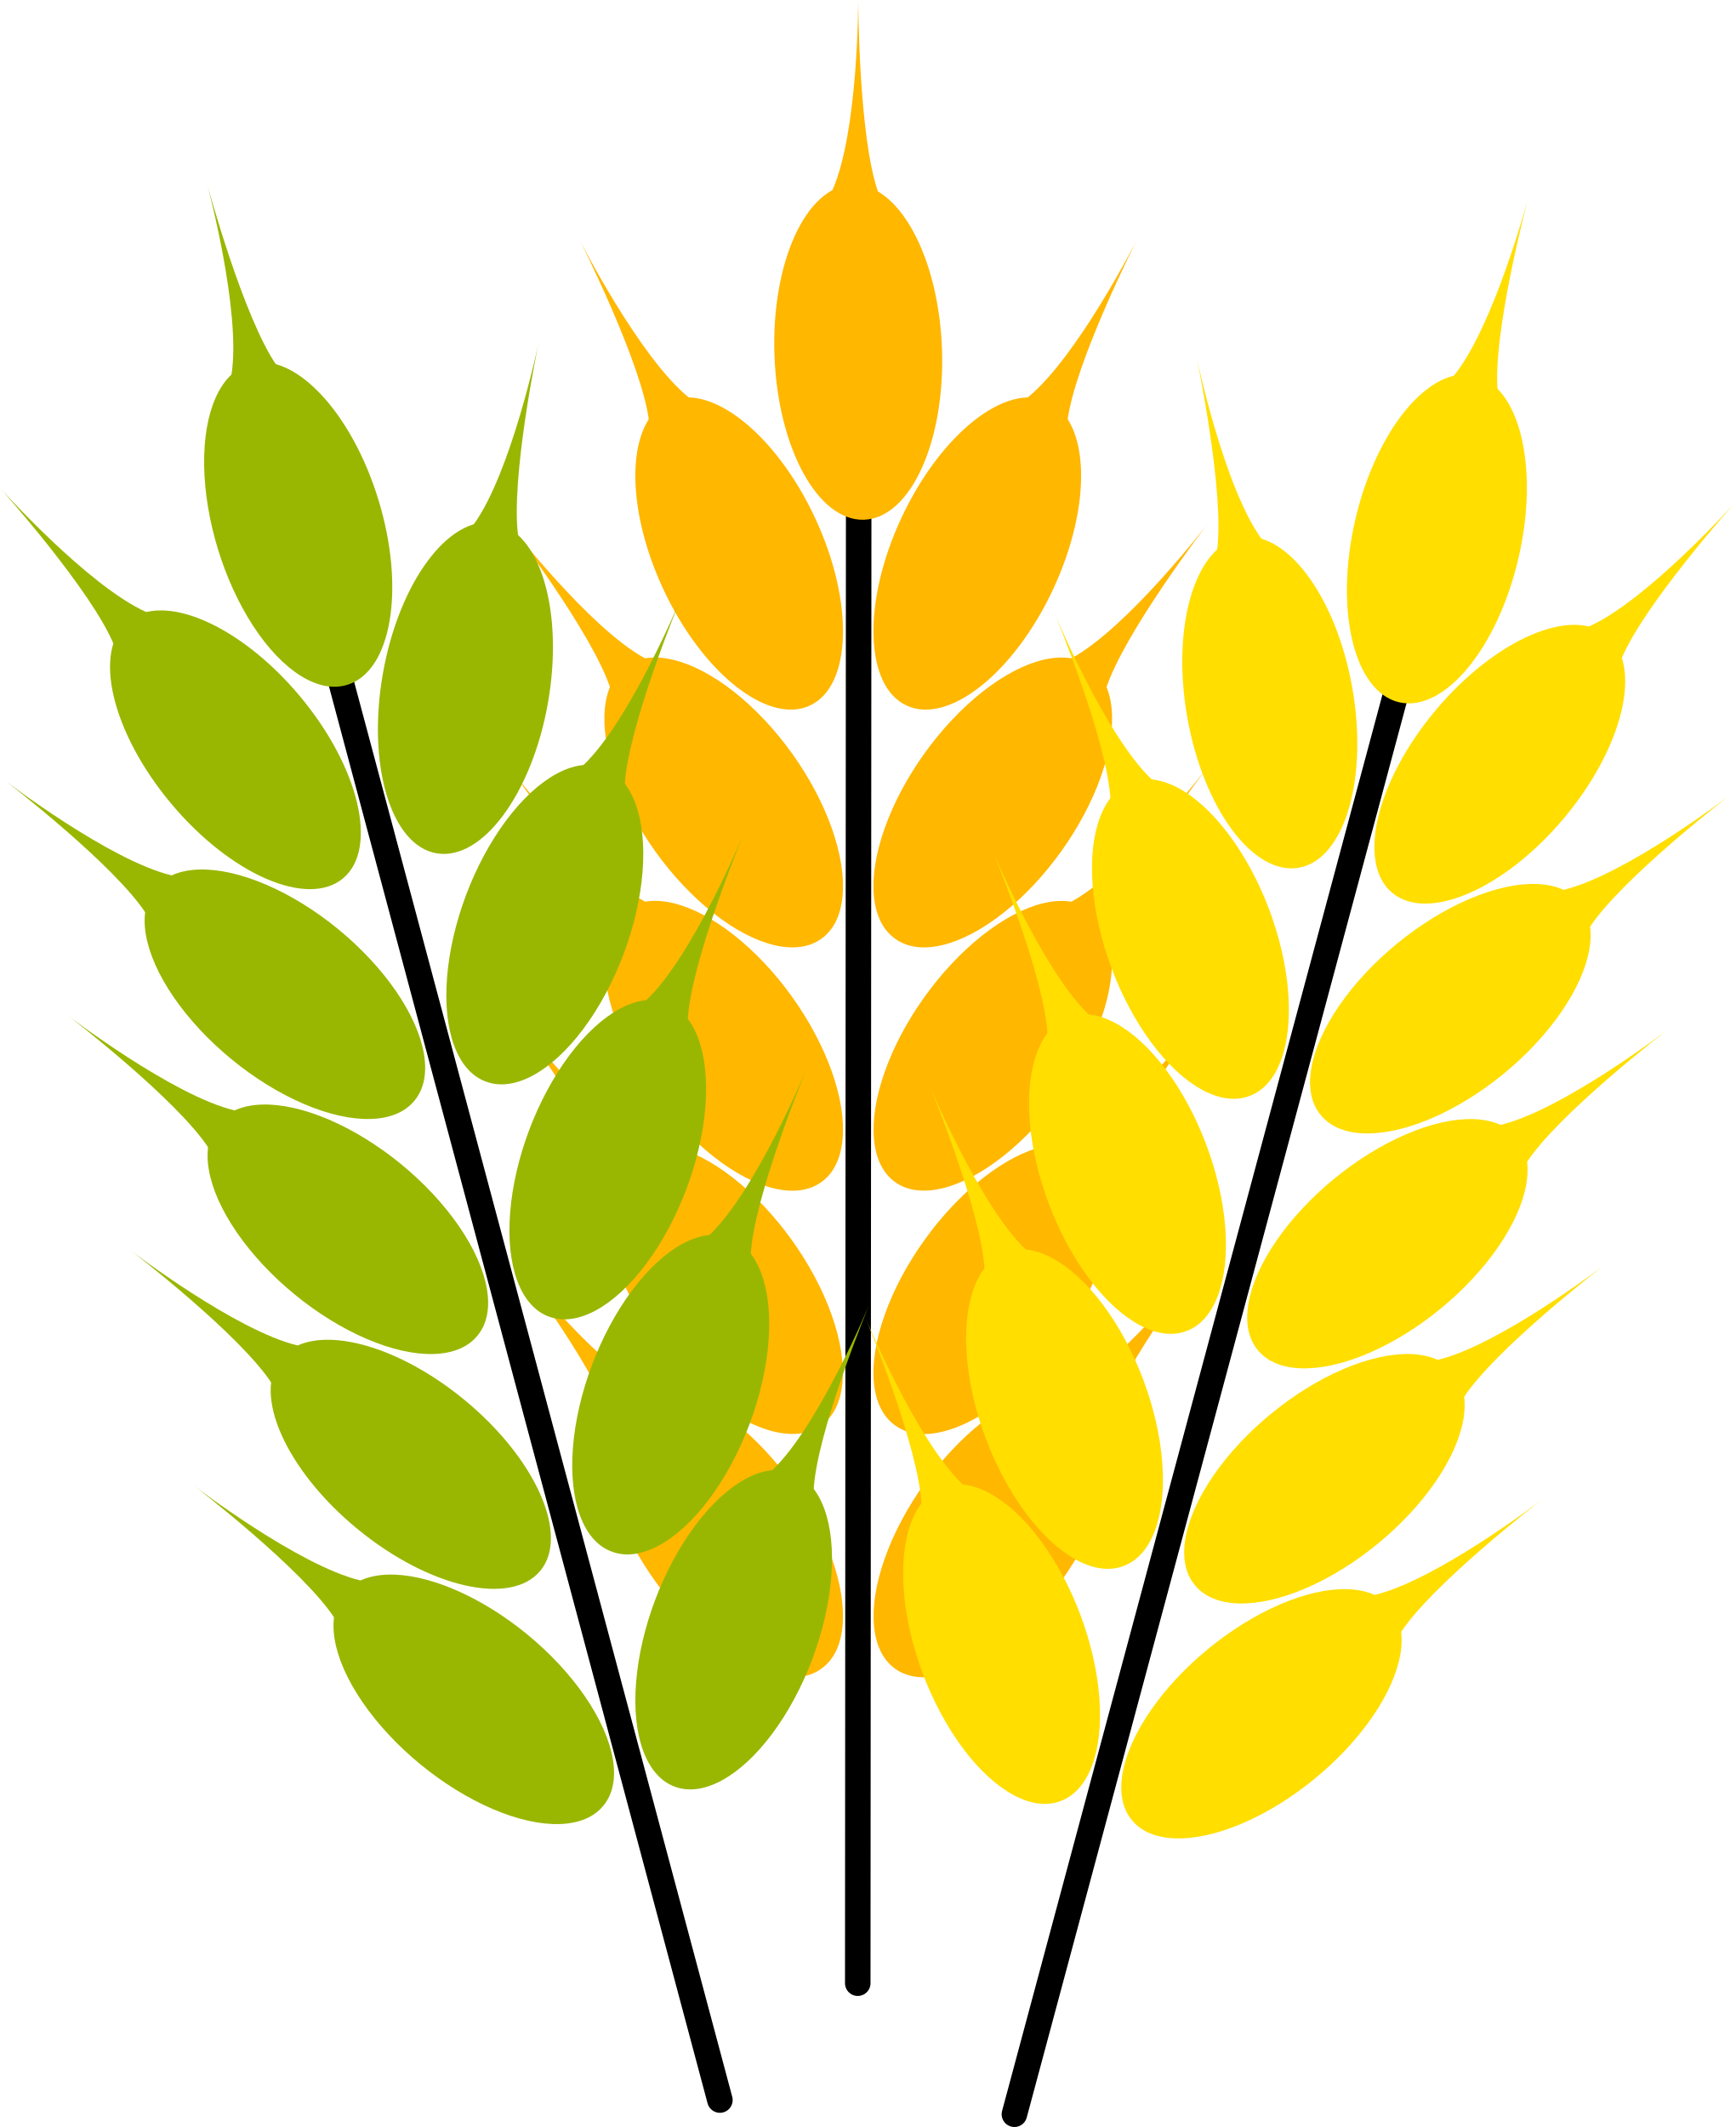
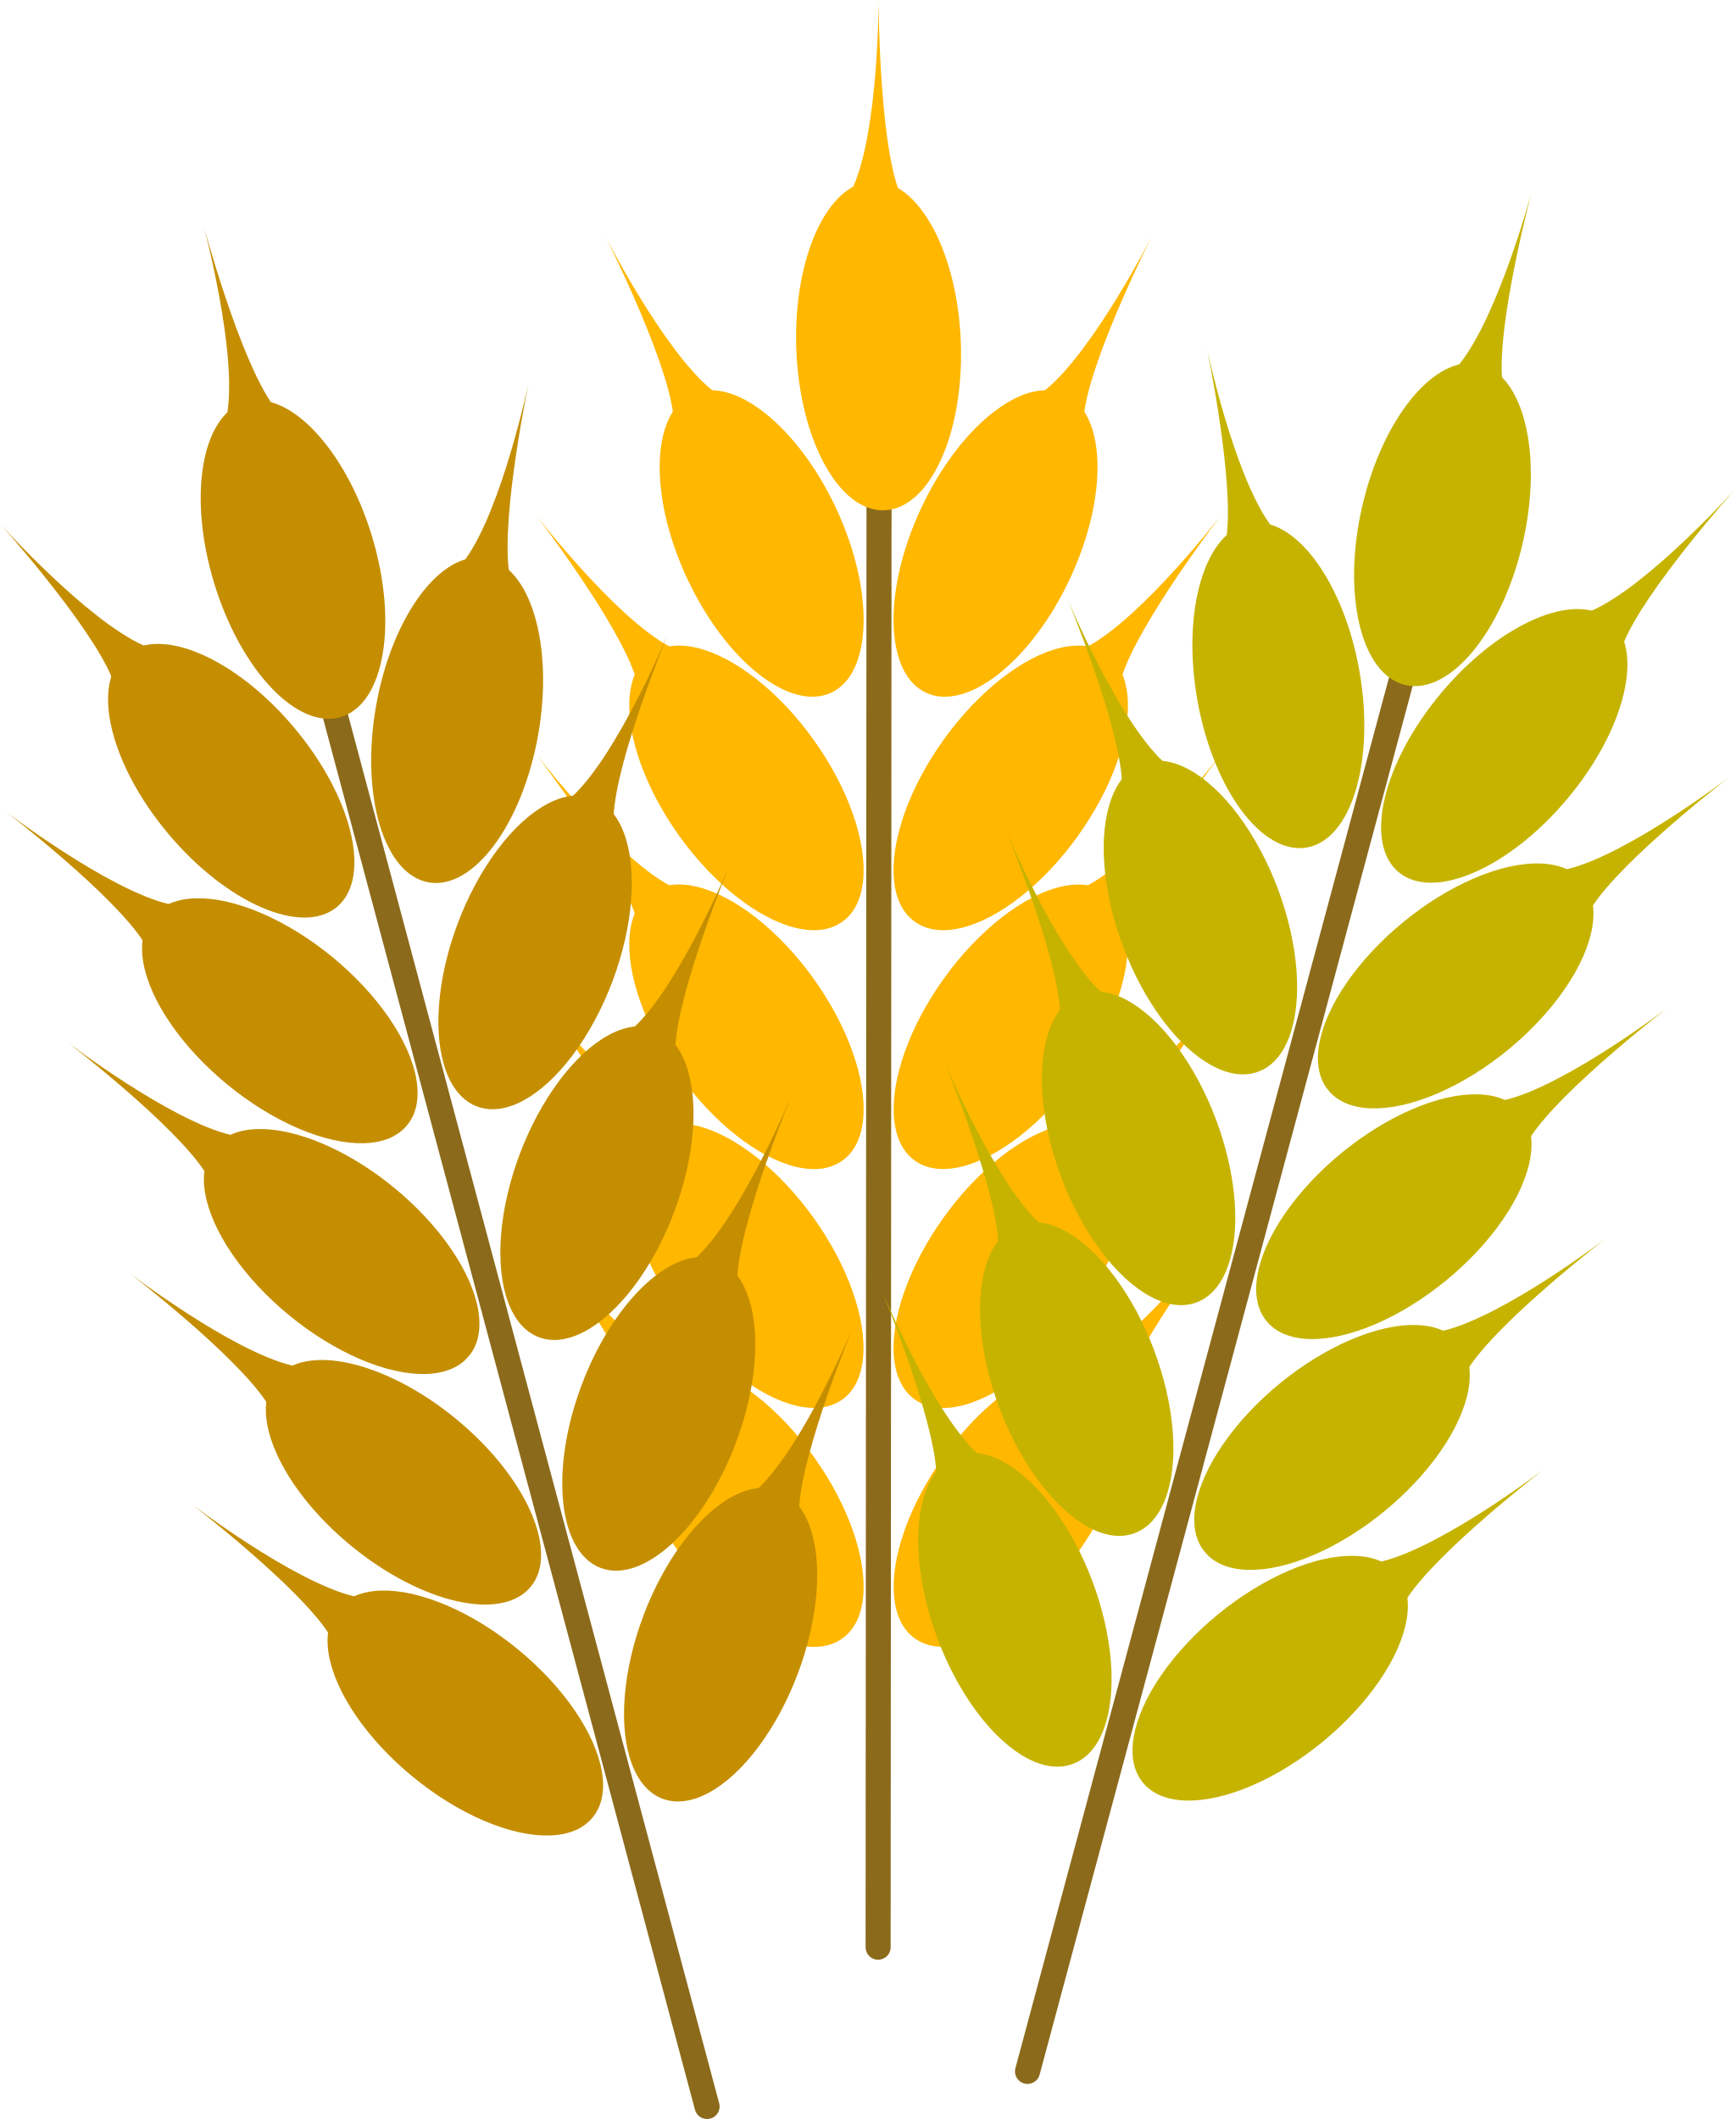
- <svg xmlns="http://www.w3.org/2000/svg" viewBox="0 0 680.237 833.589" version="1.1" id="svg22" width="680.237" height="833.589">
+ <svg xmlns="http://www.w3.org/2000/svg" viewBox="0 0 692.689 845.815" version="1.1" id="svg22" width="692.689" height="845.815">
  <defs id="defs22" />
-   <path d="m 336.622,192.211 -0.367,585.02" stroke="#000000" stroke-linecap="round" stroke-width="10" fill="none" id="path1" style="fill:#ffb700;fill-opacity:1" />
-   <path d="m 334.142,72.334 a 65.715,32.858 88 1 1 4.588,131.35 65.715,32.858 88 1 1 -4.589,-131.35 z" id="path2" style="fill:#ffb700;fill-opacity:1" />
-   <path d="m 313.389,91.747 c 0,0 9.995,-10.634 12.912,-17.175 10.22,-22.916 10.138,-74.572 10.138,-74.572 0,0 0.103,54.4 8.024,75.899 2.393,6.494 11.52,17.275 11.52,17.275 z m 114.089,360.055 a 32.857,65.715 35.641 1 1 -76.585,106.81 32.857,65.715 35.641 1 1 76.585,-106.81 z" id="path3" style="fill:#ffb700;fill-opacity:1" />
-   <path d="m 399.19,454.5 c 0,0 14.409,-2.316 20.714,-5.714 22.088,-11.904 53.57,-52.857 53.57,-52.857 0,0 -33.141,43.139 -40,65 -2.07,6.603 -1.428,20.714 -1.428,20.714 z m -153.788,-2.698 a 65.715,32.857 54.359 1 0 76.586,106.81 65.715,32.857 54.359 1 0 -76.586,-106.81 z" id="path4" style="fill:#ffb700;fill-opacity:1" />
-   <path d="m 273.691,454.5 c 0,0 -14.41,-2.316 -20.714,-5.714 -22.088,-11.904 -53.571,-52.857 -53.571,-52.857 0,0 33.142,43.139 40,65 2.071,6.603 1.428,20.714 1.428,20.714 z" id="path5" style="fill:#ffb700;fill-opacity:1" />
-   <g id="g10" style="fill:#ffb700;fill-opacity:1" transform="translate(197.4118,-2.003)">
+   <path d="m 350.853,192.211 -0.367,585.02" stroke="#000" stroke-linecap="round" stroke-width="10" fill="none" id="path1" style="fill:#7fa643;fill-opacity:0.435;stroke:#8b6a1b;stroke-opacity:1" />
+   <path d="m 348.373,72.334 a 65.715,32.858 88 1 1 4.588,131.35 65.715,32.858 88 1 1 -4.589,-131.35 z" id="path2" style="fill:#ffb700;fill-opacity:1" />
+   <path d="m 327.62,91.747 c 0,0 9.995,-10.634 12.912,-17.175 10.22,-22.916 10.138,-74.572 10.138,-74.572 0,0 0.103,54.4 8.024,75.899 2.393,6.494 11.52,17.275 11.52,17.275 z m 114.089,360.055 a 32.857,65.715 35.641 1 1 -76.585,106.81 32.857,65.715 35.641 1 1 76.585,-106.81 z" id="path3" style="fill:#ffb700;fill-opacity:1" />
+   <path d="m 413.421,454.5 c 0,0 14.409,-2.316 20.714,-5.714 22.088,-11.904 53.57,-52.857 53.57,-52.857 0,0 -33.141,43.139 -40,65 -2.07,6.603 -1.428,20.714 -1.428,20.714 z m -153.788,-2.698 a 65.715,32.857 54.359 1 0 76.586,106.81 65.715,32.857 54.359 1 0 -76.586,-106.81 z" id="path4" style="fill:#ffb700;fill-opacity:1" />
+   <path d="m 287.922,454.5 c 0,0 -14.41,-2.316 -20.714,-5.714 -22.088,-11.904 -53.571,-52.857 -53.571,-52.857 0,0 33.142,43.139 40,65 2.071,6.603 1.428,20.714 1.428,20.714 z" id="path5" style="fill:#ffb700;fill-opacity:1" />
+   <g id="g10" style="fill:#ffb700;fill-opacity:1" transform="translate(211.6433,-2.003)">
    <path d="m 230.066,549.165 a 65.715,32.857 -54.359 1 1 -76.586,106.81 65.715,32.857 -54.359 1 1 76.586,-106.81 z" id="path6" style="fill:#ffb700;fill-opacity:1" />
    <path d="m 201.777,551.863 c 0,0 14.41,-2.316 20.714,-5.714 22.088,-11.904 53.571,-52.857 53.571,-52.857 0,0 -33.142,43.139 -40,65 -2.072,6.603 -1.429,20.714 -1.429,20.714 z" id="path7" style="fill:#ffb700;fill-opacity:1" />
    <g id="g9" style="fill:#ffb700;fill-opacity:1">
      <path d="m 47.996,549.165 a 32.857,65.715 -35.641 1 0 76.585,106.81 32.857,65.715 -35.641 1 0 -76.585,-106.81 z" id="path8" style="fill:#ffb700;fill-opacity:1" />
      <path d="m 76.284,551.863 c 0,0 -14.409,-2.316 -20.714,-5.714 C 33.482,534.245 2,493.292 2,493.292 c 0,0 33.141,43.139 40,65 2.07,6.603 1.428,20.714 1.428,20.714 z" id="path9" style="fill:#ffb700;fill-opacity:1" />
    </g>
  </g>
-   <g id="g14" style="fill:#ffb700;fill-opacity:1" transform="translate(197.4118,-2.003)">
+   <g id="g14" style="fill:#ffb700;fill-opacity:1" transform="translate(211.6433,-2.003)">
    <path d="m 230.066,358.448 a 65.715,32.857 -54.359 1 1 -76.586,106.81 65.715,32.857 -54.359 1 1 76.586,-106.81 z" id="path10" style="fill:#ffb700;fill-opacity:1" />
    <path d="m 201.777,361.146 c 0,0 14.41,-2.317 20.714,-5.715 22.088,-11.904 53.571,-52.857 53.571,-52.857 0,0 -33.142,43.14 -40,65 -2.072,6.604 -1.429,20.714 -1.429,20.714 z" id="path11" style="fill:#ffb700;fill-opacity:1" />
    <g id="g13" style="fill:#ffb700;fill-opacity:1">
      <path d="m 47.996,358.448 a 32.857,65.715 -35.641 1 0 76.585,106.81 32.857,65.715 -35.641 1 0 -76.585,-106.81 z" id="path12" style="fill:#ffb700;fill-opacity:1" />
      <path d="m 76.284,361.146 c 0,0 -14.409,-2.317 -20.714,-5.715 C 33.482,343.527 2,302.574 2,302.574 c 0,0 33.141,43.14 40,65 2.07,6.604 1.428,20.714 1.428,20.714 z" id="path13" style="fill:#ffb700;fill-opacity:1" />
    </g>
  </g>
-   <g id="g18" style="fill:#ffb700;fill-opacity:1" transform="translate(197.4118,-2.003)">
+   <g id="g18" style="fill:#ffb700;fill-opacity:1" transform="translate(211.6433,-2.003)">
    <path d="M 230.066,263.09 A 65.715,32.857 -54.359 1 1 153.481,369.9 65.715,32.857 -54.359 1 1 230.066,263.09 Z" id="path14" style="fill:#ffb700;fill-opacity:1" />
    <path d="m 201.778,265.787 c 0,0 14.409,-2.316 20.714,-5.714 22.088,-11.904 53.57,-52.857 53.57,-52.857 0,0 -33.142,43.139 -40,65 -2.071,6.604 -1.428,20.714 -1.428,20.714 z" id="path15" style="fill:#ffb700;fill-opacity:1" />
    <g id="g17" style="fill:#ffb700;fill-opacity:1">
      <path d="M 47.997,263.09 A 32.857,65.715 -35.641 1 0 124.582,369.9 32.857,65.715 -35.641 1 0 47.997,263.09 Z" id="path16" style="fill:#ffb700;fill-opacity:1" />
      <path d="m 76.286,265.787 c 0,0 -14.41,-2.316 -20.714,-5.714 C 33.484,248.169 2,207.216 2,207.216 c 0,0 33.142,43.139 40,65 2.071,6.604 1.428,20.714 1.428,20.714 z" id="path17" style="fill:#ffb700;fill-opacity:1" />
    </g>
  </g>
-   <g id="g22" style="fill:#ffb700;fill-opacity:1" transform="translate(197.4118,-2.003)">
+   <g id="g22" style="fill:#ffb700;fill-opacity:1" transform="translate(211.6433,-2.003)">
    <path d="M 213.44,159.356 A 65.715,32.858 -65.033 1 1 157.963,278.504 65.715,32.858 -65.033 1 1 213.441,159.356 Z" id="path18" style="fill:#ffb700;fill-opacity:1" />
    <path d="m 186.141,167.247 c 0,0 13.73,-4.945 19.297,-9.452 19.501,-15.79 42.854,-61.865 42.854,-61.865 0,0 -24.578,48.531 -27.268,71.284 -0.813,6.874 2.433,20.62 2.433,20.62 z" id="path19" style="fill:#ffb700;fill-opacity:1" />
    <g id="g21" style="fill:#ffb700;fill-opacity:1">
      <path d="M 64.617,159.356 A 32.858,65.715 -24.967 1 0 120.094,278.504 32.858,65.715 -24.967 1 0 64.617,159.356 Z" id="path20" style="fill:#ffb700;fill-opacity:1" />
      <path d="m 91.917,167.247 c 0,0 -13.73,-4.945 -19.297,-9.452 C 53.119,142.005 29.765,95.93 29.765,95.93 c 0,0 24.579,48.531 27.27,71.284 0.812,6.874 -2.434,20.62 -2.434,20.62 z" id="path21" style="fill:#ffb700;fill-opacity:1" />
    </g>
  </g>
-   <path d="M 549.434,263.598 397.665,828.589" stroke="#000000" stroke-linecap="round" stroke-width="10" fill="none" id="path1-7" style="display:inline;fill:#ffde00;fill-opacity:1" />
-   <path d="M 578.065,147.164 A 32.858,65.715 13 1 1 548.5,275.226 32.858,65.715 13 1 1 578.064,147.163 Z" id="path2-9" style="fill:#ffde00;fill-opacity:1" />
-   <path d="m 552.994,160.544 c 0,0 12.407,-7.685 16.917,-13.248 15.803,-19.49 29.093,-69.407 29.093,-69.407 0,0 -13.98,52.573 -11.894,75.39 0.631,6.892 6.656,19.668 6.656,19.668 z m 17.012,377.315 a 32.857,65.715 50.641 1 1 -101.62,83.349 32.857,65.715 50.641 1 1 101.62,-83.349 z" id="path3-3" style="fill:#ffde00;fill-opacity:1" />
-   <path d="m 541.984,533.143 c 0,0 14.517,1.492 21.487,-0.158 24.416,-5.782 65.425,-37.191 65.425,-37.191 0,0 -43.177,33.092 -55.46,52.432 -3.708,5.842 -6.741,19.639 -6.741,19.639 z M 394.135,490.734 a 65.715,32.857 69.359 1 0 46.332,122.992 65.715,32.857 69.359 1 0 -46.332,-122.992 z" id="path4-8" style="fill:#ffde00;fill-opacity:1" />
-   <path d="m 420.762,500.662 c 0,0 -13.32,-5.967 -18.529,-10.88 -18.254,-17.215 -38.065,-64.921 -38.065,-64.921 0,0 20.848,50.247 21.814,73.138 0.291,6.914 -3.982,20.378 -3.982,20.378 z" id="path5-0" style="fill:#ffde00;fill-opacity:1" />
-   <g id="g10-2" transform="rotate(15,80.81049,1786.885)" style="fill:#ffde00;fill-opacity:1">
-     <path d="m 230.066,549.165 a 65.715,32.857 -54.359 1 1 -76.586,106.81 65.715,32.857 -54.359 1 1 76.586,-106.81 z" id="path6-4" style="fill:#ffde00;fill-opacity:1" />
-     <path d="m 201.777,551.863 c 0,0 14.41,-2.316 20.714,-5.714 22.088,-11.904 53.571,-52.857 53.571,-52.857 0,0 -33.142,43.139 -40,65 -2.072,6.603 -1.429,20.714 -1.429,20.714 z" id="path7-8" style="fill:#ffde00;fill-opacity:1" />
-     <g id="g9-3" style="fill:#ffde00;fill-opacity:1">
-       <path d="m 47.996,549.165 a 32.857,65.715 -35.641 1 0 76.585,106.81 32.857,65.715 -35.641 1 0 -76.585,-106.81 z" id="path8-9" style="fill:#ffde00;fill-opacity:1" />
-       <path d="m 76.284,551.863 c 0,0 -14.409,-2.316 -20.714,-5.714 C 33.482,534.245 2,493.292 2,493.292 c 0,0 33.141,43.139 40,65 2.07,6.603 1.428,20.714 1.428,20.714 z" id="path9-0" style="fill:#ffde00;fill-opacity:1" />
+   <path d="M 561.886,261.819 410.117,826.81" stroke="#000000" stroke-linecap="round" stroke-width="10" fill="none" id="path1-7" style="display:inline;fill:#7fa643;fill-opacity:0.435;stroke:#8b6a1b;stroke-opacity:1" />
+   <path d="M 590.517,145.385 A 32.858,65.715 13 1 1 560.953,273.447 32.858,65.715 13 1 1 590.516,145.384 Z" id="path2-9" style="fill:#c6b300;fill-opacity:1" />
+   <path d="m 565.447,158.765 c 0,0 12.407,-7.685 16.917,-13.248 15.803,-19.49 29.093,-69.407 29.093,-69.407 0,0 -13.98,52.573 -11.894,75.39 0.631,6.892 6.656,19.668 6.656,19.668 z m 17.012,377.315 a 32.857,65.715 50.641 1 1 -101.62,83.349 32.857,65.715 50.641 1 1 101.62,-83.349 z" id="path3-3" style="fill:#c6b300;fill-opacity:1" />
+   <path d="m 554.437,531.364 c 0,0 14.517,1.492 21.487,-0.158 24.416,-5.782 65.425,-37.191 65.425,-37.191 0,0 -43.177,33.092 -55.46,52.432 -3.708,5.842 -6.741,19.639 -6.741,19.639 z M 406.587,488.955 a 65.715,32.857 69.359 1 0 46.332,122.992 65.715,32.857 69.359 1 0 -46.332,-122.992 z" id="path4-8" style="fill:#c6b300;fill-opacity:1" />
+   <path d="m 433.214,498.883 c 0,0 -13.32,-5.967 -18.529,-10.88 -18.254,-17.215 -38.065,-64.921 -38.065,-64.921 0,0 20.848,50.247 21.814,73.138 0.291,6.914 -3.982,20.378 -3.982,20.378 z" id="path5-0" style="fill:#c6b300;fill-opacity:1" />
+   <g id="g10-2" transform="rotate(15,93.79296,1833.289)" style="fill:#c6b300;fill-opacity:1">
+     <path d="m 230.066,549.165 a 65.715,32.857 -54.359 1 1 -76.586,106.81 65.715,32.857 -54.359 1 1 76.586,-106.81 z" id="path6-4" style="fill:#c6b300;fill-opacity:1" />
+     <path d="m 201.777,551.863 c 0,0 14.41,-2.316 20.714,-5.714 22.088,-11.904 53.571,-52.857 53.571,-52.857 0,0 -33.142,43.139 -40,65 -2.072,6.603 -1.429,20.714 -1.429,20.714 z" id="path7-8" style="fill:#c6b300;fill-opacity:1" />
+     <g id="g9-3" style="fill:#c6b300;fill-opacity:1">
+       <path d="m 47.996,549.165 a 32.857,65.715 -35.641 1 0 76.585,106.81 32.857,65.715 -35.641 1 0 -76.585,-106.81 z" id="path8-9" style="fill:#c6b300;fill-opacity:1" />
+       <path d="m 76.284,551.863 c 0,0 -14.409,-2.316 -20.714,-5.714 C 33.482,534.245 2,493.292 2,493.292 c 0,0 33.141,43.139 40,65 2.07,6.603 1.428,20.714 1.428,20.714 z" id="path9-0" style="fill:#c6b300;fill-opacity:1" />
    </g>
  </g>
-   <g id="g14-5" transform="rotate(15,80.81049,1786.885)" style="fill:#ffde00;fill-opacity:1">
-     <path d="m 230.066,358.448 a 65.715,32.857 -54.359 1 1 -76.586,106.81 65.715,32.857 -54.359 1 1 76.586,-106.81 z" id="path10-2" style="fill:#ffde00;fill-opacity:1" />
-     <path d="m 201.777,361.146 c 0,0 14.41,-2.317 20.714,-5.715 22.088,-11.904 53.571,-52.857 53.571,-52.857 0,0 -33.142,43.14 -40,65 -2.072,6.604 -1.429,20.714 -1.429,20.714 z" id="path11-2" style="fill:#ffde00;fill-opacity:1" />
-     <g id="g13-7" style="fill:#ffde00;fill-opacity:1">
-       <path d="m 47.996,358.448 a 32.857,65.715 -35.641 1 0 76.585,106.81 32.857,65.715 -35.641 1 0 -76.585,-106.81 z" id="path12-3" style="fill:#ffde00;fill-opacity:1" />
-       <path d="m 76.284,361.146 c 0,0 -14.409,-2.317 -20.714,-5.715 C 33.482,343.527 2,302.574 2,302.574 c 0,0 33.141,43.14 40,65 2.07,6.604 1.428,20.714 1.428,20.714 z" id="path13-7" style="fill:#ffde00;fill-opacity:1" />
+   <g id="g14-5" transform="rotate(15,93.79296,1833.289)" style="fill:#c6b300;fill-opacity:1">
+     <path d="m 230.066,358.448 a 65.715,32.857 -54.359 1 1 -76.586,106.81 65.715,32.857 -54.359 1 1 76.586,-106.81 z" id="path10-2" style="fill:#c6b300;fill-opacity:1" />
+     <path d="m 201.777,361.146 c 0,0 14.41,-2.317 20.714,-5.715 22.088,-11.904 53.571,-52.857 53.571,-52.857 0,0 -33.142,43.14 -40,65 -2.072,6.604 -1.429,20.714 -1.429,20.714 z" id="path11-2" style="fill:#c6b300;fill-opacity:1" />
+     <g id="g13-7" style="fill:#c6b300;fill-opacity:1">
+       <path d="m 47.996,358.448 a 32.857,65.715 -35.641 1 0 76.585,106.81 32.857,65.715 -35.641 1 0 -76.585,-106.81 z" id="path12-3" style="fill:#c6b300;fill-opacity:1" />
+       <path d="m 76.284,361.146 c 0,0 -14.409,-2.317 -20.714,-5.715 C 33.482,343.527 2,302.574 2,302.574 c 0,0 33.141,43.14 40,65 2.07,6.604 1.428,20.714 1.428,20.714 z" id="path13-7" style="fill:#c6b300;fill-opacity:1" />
    </g>
  </g>
-   <g id="g18-9" transform="rotate(15,80.81049,1786.885)" style="fill:#ffde00;fill-opacity:1">
-     <path d="M 230.066,263.09 A 65.715,32.857 -54.359 1 1 153.481,369.9 65.715,32.857 -54.359 1 1 230.066,263.09 Z" id="path14-0" style="fill:#ffde00;fill-opacity:1" />
-     <path d="m 201.778,265.787 c 0,0 14.409,-2.316 20.714,-5.714 22.088,-11.904 53.57,-52.857 53.57,-52.857 0,0 -33.142,43.139 -40,65 -2.071,6.604 -1.428,20.714 -1.428,20.714 z" id="path15-2" style="fill:#ffde00;fill-opacity:1" />
-     <g id="g17-3" style="fill:#ffde00;fill-opacity:1">
-       <path d="M 47.997,263.09 A 32.857,65.715 -35.641 1 0 124.582,369.9 32.857,65.715 -35.641 1 0 47.997,263.09 Z" id="path16-9" style="fill:#ffde00;fill-opacity:1" />
-       <path d="m 76.286,265.787 c 0,0 -14.41,-2.316 -20.714,-5.714 C 33.484,248.169 2,207.216 2,207.216 c 0,0 33.142,43.139 40,65 2.071,6.604 1.428,20.714 1.428,20.714 z" id="path17-9" style="fill:#ffde00;fill-opacity:1" />
+   <g id="g18-9" transform="rotate(15,93.79296,1833.289)" style="fill:#c6b300;fill-opacity:1">
+     <path d="M 230.066,263.09 A 65.715,32.857 -54.359 1 1 153.481,369.9 65.715,32.857 -54.359 1 1 230.066,263.09 Z" id="path14-0" style="fill:#c6b300;fill-opacity:1" />
+     <path d="m 201.778,265.787 c 0,0 14.409,-2.316 20.714,-5.714 22.088,-11.904 53.57,-52.857 53.57,-52.857 0,0 -33.142,43.139 -40,65 -2.071,6.604 -1.428,20.714 -1.428,20.714 z" id="path15-2" style="fill:#c6b300;fill-opacity:1" />
+     <g id="g17-3" style="fill:#c6b300;fill-opacity:1">
+       <path d="M 47.997,263.09 A 32.857,65.715 -35.641 1 0 124.582,369.9 32.857,65.715 -35.641 1 0 47.997,263.09 Z" id="path16-9" style="fill:#c6b300;fill-opacity:1" />
+       <path d="m 76.286,265.787 c 0,0 -14.41,-2.316 -20.714,-5.714 C 33.484,248.169 2,207.216 2,207.216 c 0,0 33.142,43.139 40,65 2.071,6.604 1.428,20.714 1.428,20.714 z" id="path17-9" style="fill:#c6b300;fill-opacity:1" />
    </g>
  </g>
-   <g id="g22-7" transform="rotate(15,80.81049,1786.885)" style="fill:#ffde00;fill-opacity:1">
-     <path d="M 213.44,159.356 A 65.715,32.858 -65.033 1 1 157.963,278.504 65.715,32.858 -65.033 1 1 213.441,159.356 Z" id="path18-0" style="fill:#ffde00;fill-opacity:1" />
-     <path d="m 186.141,167.247 c 0,0 13.73,-4.945 19.297,-9.452 19.501,-15.79 42.854,-61.865 42.854,-61.865 0,0 -24.578,48.531 -27.268,71.284 -0.813,6.874 2.433,20.62 2.433,20.62 z" id="path19-3" style="fill:#ffde00;fill-opacity:1" />
-     <g id="g21-9" style="fill:#ffde00;fill-opacity:1">
-       <path d="M 64.617,159.356 A 32.858,65.715 -24.967 1 0 120.094,278.504 32.858,65.715 -24.967 1 0 64.617,159.356 Z" id="path20-8" style="fill:#ffde00;fill-opacity:1" />
-       <path d="m 91.917,167.247 c 0,0 -13.73,-4.945 -19.297,-9.452 C 53.119,142.005 29.765,95.93 29.765,95.93 c 0,0 24.579,48.531 27.27,71.284 0.812,6.874 -2.434,20.62 -2.434,20.62 z" id="path21-6" style="fill:#ffde00;fill-opacity:1" />
+   <g id="g22-7" transform="rotate(15,93.79296,1833.289)" style="fill:#c6b300;fill-opacity:1">
+     <path d="M 213.44,159.356 A 65.715,32.858 -65.033 1 1 157.963,278.504 65.715,32.858 -65.033 1 1 213.441,159.356 Z" id="path18-0" style="fill:#c6b300;fill-opacity:1" />
+     <path d="m 186.141,167.247 c 0,0 13.73,-4.945 19.297,-9.452 19.501,-15.79 42.854,-61.865 42.854,-61.865 0,0 -24.578,48.531 -27.268,71.284 -0.813,6.874 2.433,20.62 2.433,20.62 z" id="path19-3" style="fill:#c6b300;fill-opacity:1" />
+     <g id="g21-9" style="fill:#c6b300;fill-opacity:1">
+       <path d="M 64.617,159.356 A 32.858,65.715 -24.967 1 0 120.094,278.504 32.858,65.715 -24.967 1 0 64.617,159.356 Z" id="path20-8" style="fill:#c6b300;fill-opacity:1" />
+       <path d="m 91.917,167.247 c 0,0 -13.73,-4.945 -19.297,-9.452 C 53.119,142.005 29.765,95.93 29.765,95.93 c 0,0 24.579,48.531 27.27,71.284 0.812,6.874 -2.434,20.62 -2.434,20.62 z" id="path21-6" style="fill:#c6b300;fill-opacity:1" />
    </g>
  </g>
-   <path d="m 131.154,257.845 151.06,565.181" stroke="#000000" stroke-linecap="round" stroke-width="10" fill="none" id="path1-9" style="fill:#99b700;fill-opacity:1" />
-   <path d="M 97.732,142.694 A 65.715,32.858 73 1 1 136.159,268.381 65.715,32.858 73 1 1 97.731,142.695 Z" id="path2-5" style="fill:#99b700;fill-opacity:1" />
-   <path d="m 82.71,166.817 c 0,0 6.902,-12.859 8.027,-19.932 3.941,-24.78 -9.508,-74.655 -9.508,-74.655 0,0 14.179,52.52 27.395,71.236 3.992,5.653 15.599,13.705 15.599,13.705 z M 286.101,485.075 a 32.857,65.715 20.641 1 1 -46.331,122.992 32.857,65.715 20.641 1 1 46.331,-122.992 z" id="path3-4" style="fill:#99b700;fill-opacity:1" />
-   <path d="m 259.475,495.003 c 0,0 13.319,-5.966 18.529,-10.88 18.254,-17.215 38.064,-64.921 38.064,-64.921 0,0 -20.847,50.247 -21.814,73.138 -0.29,6.914 3.982,20.378 3.982,20.378 z m -149.246,37.197 a 65.715,32.857 39.359 1 0 101.621,83.349 65.715,32.857 39.359 1 0 -101.621,-83.349 z" id="path4-9" style="fill:#99b700;fill-opacity:1" />
-   <path d="m 138.252,527.484 c 0,0 -14.518,1.492 -21.487,-0.158 -24.416,-5.782 -65.426,-37.191 -65.426,-37.191 0,0 43.178,33.091 55.46,52.432 3.709,5.842 6.741,19.639 6.741,19.639 z" id="path5-1" style="fill:#99b700;fill-opacity:1" />
-   <g id="g10-7" transform="rotate(-15,376.8435,256.6269)" style="fill:#99b700;fill-opacity:1">
-     <path d="m 230.066,549.165 a 65.715,32.857 -54.359 1 1 -76.586,106.81 65.715,32.857 -54.359 1 1 76.586,-106.81 z" id="path6-5" style="fill:#99b700;fill-opacity:1" />
-     <path d="m 201.777,551.863 c 0,0 14.41,-2.316 20.714,-5.714 22.088,-11.904 53.571,-52.857 53.571,-52.857 0,0 -33.142,43.139 -40,65 -2.072,6.603 -1.429,20.714 -1.429,20.714 z" id="path7-5" style="fill:#99b700;fill-opacity:1" />
-     <g id="g9-4" style="fill:#99b700;fill-opacity:1">
-       <path d="m 47.996,549.165 a 32.857,65.715 -35.641 1 0 76.585,106.81 32.857,65.715 -35.641 1 0 -76.585,-106.81 z" id="path8-1" style="fill:#99b700;fill-opacity:1" />
-       <path d="m 76.284,551.863 c 0,0 -14.409,-2.316 -20.714,-5.714 C 33.482,534.245 2,493.292 2,493.292 c 0,0 33.141,43.139 40,65 2.07,6.603 1.428,20.714 1.428,20.714 z" id="path9-8" style="fill:#99b700;fill-opacity:1" />
+   <path d="M 131.154,275.634 282.213,840.815" stroke="#000000" stroke-linecap="round" stroke-width="10" fill="none" id="path1-9" style="fill:#7fa643;fill-opacity:0.435;stroke:#8b6a1b;stroke-opacity:1" />
+   <path d="M 97.732,160.484 A 65.715,32.858 73 1 1 136.159,286.171 65.715,32.858 73 1 1 97.731,160.484 Z" id="path2-5" style="fill:#c58e00;fill-opacity:1" />
+   <path d="m 82.71,184.606 c 0,0 6.902,-12.859 8.027,-19.932 3.941,-24.78 -9.508,-74.655 -9.508,-74.655 0,0 14.179,52.52 27.395,71.236 3.992,5.653 15.599,13.705 15.599,13.705 z M 286.101,502.864 A 32.857,65.715 20.641 1 1 239.77,625.857 32.857,65.715 20.641 1 1 286.101,502.864 Z" id="path3-4" style="fill:#c58e00;fill-opacity:1" />
+   <path d="m 259.475,512.792 c 0,0 13.319,-5.966 18.529,-10.88 18.254,-17.215 38.064,-64.921 38.064,-64.921 0,0 -20.847,50.247 -21.814,73.138 -0.29,6.914 3.982,20.378 3.982,20.378 z m -149.246,37.197 a 65.715,32.857 39.359 1 0 101.621,83.349 65.715,32.857 39.359 1 0 -101.621,-83.349 z" id="path4-9" style="fill:#c58e00;fill-opacity:1" />
+   <path d="m 138.252,545.274 c 0,0 -14.518,1.492 -21.487,-0.158 -24.416,-5.782 -65.426,-37.191 -65.426,-37.191 0,0 43.178,33.091 55.46,52.432 3.709,5.842 6.741,19.639 6.741,19.639 z" id="path5-1" style="fill:#c58e00;fill-opacity:1" />
+   <g id="g10-7" transform="rotate(-15,444.4054,265.5216)" style="fill:#c58e00;fill-opacity:1">
+     <path d="m 230.066,549.165 a 65.715,32.857 -54.359 1 1 -76.586,106.81 65.715,32.857 -54.359 1 1 76.586,-106.81 z" id="path6-5" style="fill:#c58e00;fill-opacity:1" />
+     <path d="m 201.777,551.863 c 0,0 14.41,-2.316 20.714,-5.714 22.088,-11.904 53.571,-52.857 53.571,-52.857 0,0 -33.142,43.139 -40,65 -2.072,6.603 -1.429,20.714 -1.429,20.714 z" id="path7-5" style="fill:#c58e00;fill-opacity:1" />
+     <g id="g9-4" style="fill:#c58e00;fill-opacity:1">
+       <path d="m 47.996,549.165 a 32.857,65.715 -35.641 1 0 76.585,106.81 32.857,65.715 -35.641 1 0 -76.585,-106.81 z" id="path8-1" style="fill:#c58e00;fill-opacity:1" />
+       <path d="m 76.284,551.863 c 0,0 -14.409,-2.316 -20.714,-5.714 C 33.482,534.245 2,493.292 2,493.292 c 0,0 33.141,43.139 40,65 2.07,6.603 1.428,20.714 1.428,20.714 z" id="path9-8" style="fill:#c58e00;fill-opacity:1" />
    </g>
  </g>
-   <g id="g14-8" transform="rotate(-15,376.8435,256.6269)" style="fill:#99b700;fill-opacity:1">
-     <path d="m 230.066,358.448 a 65.715,32.857 -54.359 1 1 -76.586,106.81 65.715,32.857 -54.359 1 1 76.586,-106.81 z" id="path10-3" style="fill:#99b700;fill-opacity:1" />
-     <path d="m 201.777,361.146 c 0,0 14.41,-2.317 20.714,-5.715 22.088,-11.904 53.571,-52.857 53.571,-52.857 0,0 -33.142,43.14 -40,65 -2.072,6.604 -1.429,20.714 -1.429,20.714 z" id="path11-5" style="fill:#99b700;fill-opacity:1" />
-     <g id="g13-2" style="fill:#99b700;fill-opacity:1">
-       <path d="m 47.996,358.448 a 32.857,65.715 -35.641 1 0 76.585,106.81 32.857,65.715 -35.641 1 0 -76.585,-106.81 z" id="path12-2" style="fill:#99b700;fill-opacity:1" />
-       <path d="m 76.284,361.146 c 0,0 -14.409,-2.317 -20.714,-5.715 C 33.482,343.527 2,302.574 2,302.574 c 0,0 33.141,43.14 40,65 2.07,6.604 1.428,20.714 1.428,20.714 z" id="path13-6" style="fill:#99b700;fill-opacity:1" />
+   <g id="g14-8" transform="rotate(-15,444.4054,265.5216)" style="fill:#c58e00;fill-opacity:1">
+     <path d="m 230.066,358.448 a 65.715,32.857 -54.359 1 1 -76.586,106.81 65.715,32.857 -54.359 1 1 76.586,-106.81 z" id="path10-3" style="fill:#c58e00;fill-opacity:1" />
+     <path d="m 201.777,361.146 c 0,0 14.41,-2.317 20.714,-5.715 22.088,-11.904 53.571,-52.857 53.571,-52.857 0,0 -33.142,43.14 -40,65 -2.072,6.604 -1.429,20.714 -1.429,20.714 z" id="path11-5" style="fill:#c58e00;fill-opacity:1" />
+     <g id="g13-2" style="fill:#c58e00;fill-opacity:1">
+       <path d="m 47.996,358.448 a 32.857,65.715 -35.641 1 0 76.585,106.81 32.857,65.715 -35.641 1 0 -76.585,-106.81 z" id="path12-2" style="fill:#c58e00;fill-opacity:1" />
+       <path d="m 76.284,361.146 c 0,0 -14.409,-2.317 -20.714,-5.715 C 33.482,343.527 2,302.574 2,302.574 c 0,0 33.141,43.14 40,65 2.07,6.604 1.428,20.714 1.428,20.714 z" id="path13-6" style="fill:#c58e00;fill-opacity:1" />
    </g>
  </g>
-   <g id="g18-6" transform="rotate(-15,376.8435,256.6269)" style="fill:#99b700;fill-opacity:1">
-     <path d="M 230.066,263.09 A 65.715,32.857 -54.359 1 1 153.481,369.9 65.715,32.857 -54.359 1 1 230.066,263.09 Z" id="path14-7" style="fill:#99b700;fill-opacity:1" />
-     <path d="m 201.778,265.787 c 0,0 14.409,-2.316 20.714,-5.714 22.088,-11.904 53.57,-52.857 53.57,-52.857 0,0 -33.142,43.139 -40,65 -2.071,6.604 -1.428,20.714 -1.428,20.714 z" id="path15-8" style="fill:#99b700;fill-opacity:1" />
-     <g id="g17-4" style="fill:#99b700;fill-opacity:1">
-       <path d="M 47.997,263.09 A 32.857,65.715 -35.641 1 0 124.582,369.9 32.857,65.715 -35.641 1 0 47.997,263.09 Z" id="path16-1" style="fill:#99b700;fill-opacity:1" />
-       <path d="m 76.286,265.787 c 0,0 -14.41,-2.316 -20.714,-5.714 C 33.484,248.169 2,207.216 2,207.216 c 0,0 33.142,43.139 40,65 2.071,6.604 1.428,20.714 1.428,20.714 z" id="path17-7" style="fill:#99b700;fill-opacity:1" />
+   <g id="g18-6" transform="rotate(-15,444.4054,265.5216)" style="fill:#c58e00;fill-opacity:1">
+     <path d="M 230.066,263.09 A 65.715,32.857 -54.359 1 1 153.481,369.9 65.715,32.857 -54.359 1 1 230.066,263.09 Z" id="path14-7" style="fill:#c58e00;fill-opacity:1" />
+     <path d="m 201.778,265.787 c 0,0 14.409,-2.316 20.714,-5.714 22.088,-11.904 53.57,-52.857 53.57,-52.857 0,0 -33.142,43.139 -40,65 -2.071,6.604 -1.428,20.714 -1.428,20.714 z" id="path15-8" style="fill:#c58e00;fill-opacity:1" />
+     <g id="g17-4" style="fill:#c58e00;fill-opacity:1">
+       <path d="M 47.997,263.09 A 32.857,65.715 -35.641 1 0 124.582,369.9 32.857,65.715 -35.641 1 0 47.997,263.09 Z" id="path16-1" style="fill:#c58e00;fill-opacity:1" />
+       <path d="m 76.286,265.787 c 0,0 -14.41,-2.316 -20.714,-5.714 C 33.484,248.169 2,207.216 2,207.216 c 0,0 33.142,43.139 40,65 2.071,6.604 1.428,20.714 1.428,20.714 z" id="path17-7" style="fill:#c58e00;fill-opacity:1" />
    </g>
  </g>
-   <g id="g22-1" transform="rotate(-15,376.8435,256.6269)" style="fill:#99b700;fill-opacity:1">
-     <path d="M 213.44,159.356 A 65.715,32.858 -65.033 1 1 157.963,278.504 65.715,32.858 -65.033 1 1 213.441,159.356 Z" id="path18-8" style="fill:#99b700;fill-opacity:1" />
-     <path d="m 186.141,167.247 c 0,0 13.73,-4.945 19.297,-9.452 19.501,-15.79 42.854,-61.865 42.854,-61.865 0,0 -24.578,48.531 -27.268,71.284 -0.813,6.874 2.433,20.62 2.433,20.62 z" id="path19-7" style="fill:#99b700;fill-opacity:1" />
-     <g id="g21-8" style="fill:#99b700;fill-opacity:1">
-       <path d="M 64.617,159.356 A 32.858,65.715 -24.967 1 0 120.094,278.504 32.858,65.715 -24.967 1 0 64.617,159.356 Z" id="path20-7" style="fill:#99b700;fill-opacity:1" />
-       <path d="m 91.917,167.247 c 0,0 -13.73,-4.945 -19.297,-9.452 C 53.119,142.005 29.765,95.93 29.765,95.93 c 0,0 24.579,48.531 27.27,71.284 0.812,6.874 -2.434,20.62 -2.434,20.62 z" id="path21-7" style="fill:#99b700;fill-opacity:1" />
+   <g id="g22-1" transform="rotate(-15,444.4054,265.5216)" style="fill:#c58e00;fill-opacity:1">
+     <path d="M 213.44,159.356 A 65.715,32.858 -65.033 1 1 157.963,278.504 65.715,32.858 -65.033 1 1 213.441,159.356 Z" id="path18-8" style="fill:#c58e00;fill-opacity:1" />
+     <path d="m 186.141,167.247 c 0,0 13.73,-4.945 19.297,-9.452 19.501,-15.79 42.854,-61.865 42.854,-61.865 0,0 -24.578,48.531 -27.268,71.284 -0.813,6.874 2.433,20.62 2.433,20.62 z" id="path19-7" style="fill:#c58e00;fill-opacity:1" />
+     <g id="g21-8" style="fill:#c58e00;fill-opacity:1">
+       <path d="M 64.617,159.356 A 32.858,65.715 -24.967 1 0 120.094,278.504 32.858,65.715 -24.967 1 0 64.617,159.356 Z" id="path20-7" style="fill:#c58e00;fill-opacity:1" />
+       <path d="m 91.917,167.247 c 0,0 -13.73,-4.945 -19.297,-9.452 C 53.119,142.005 29.765,95.93 29.765,95.93 c 0,0 24.579,48.531 27.27,71.284 0.812,6.874 -2.434,20.62 -2.434,20.62 z" id="path21-7" style="fill:#c58e00;fill-opacity:1" />
    </g>
  </g>
</svg>
